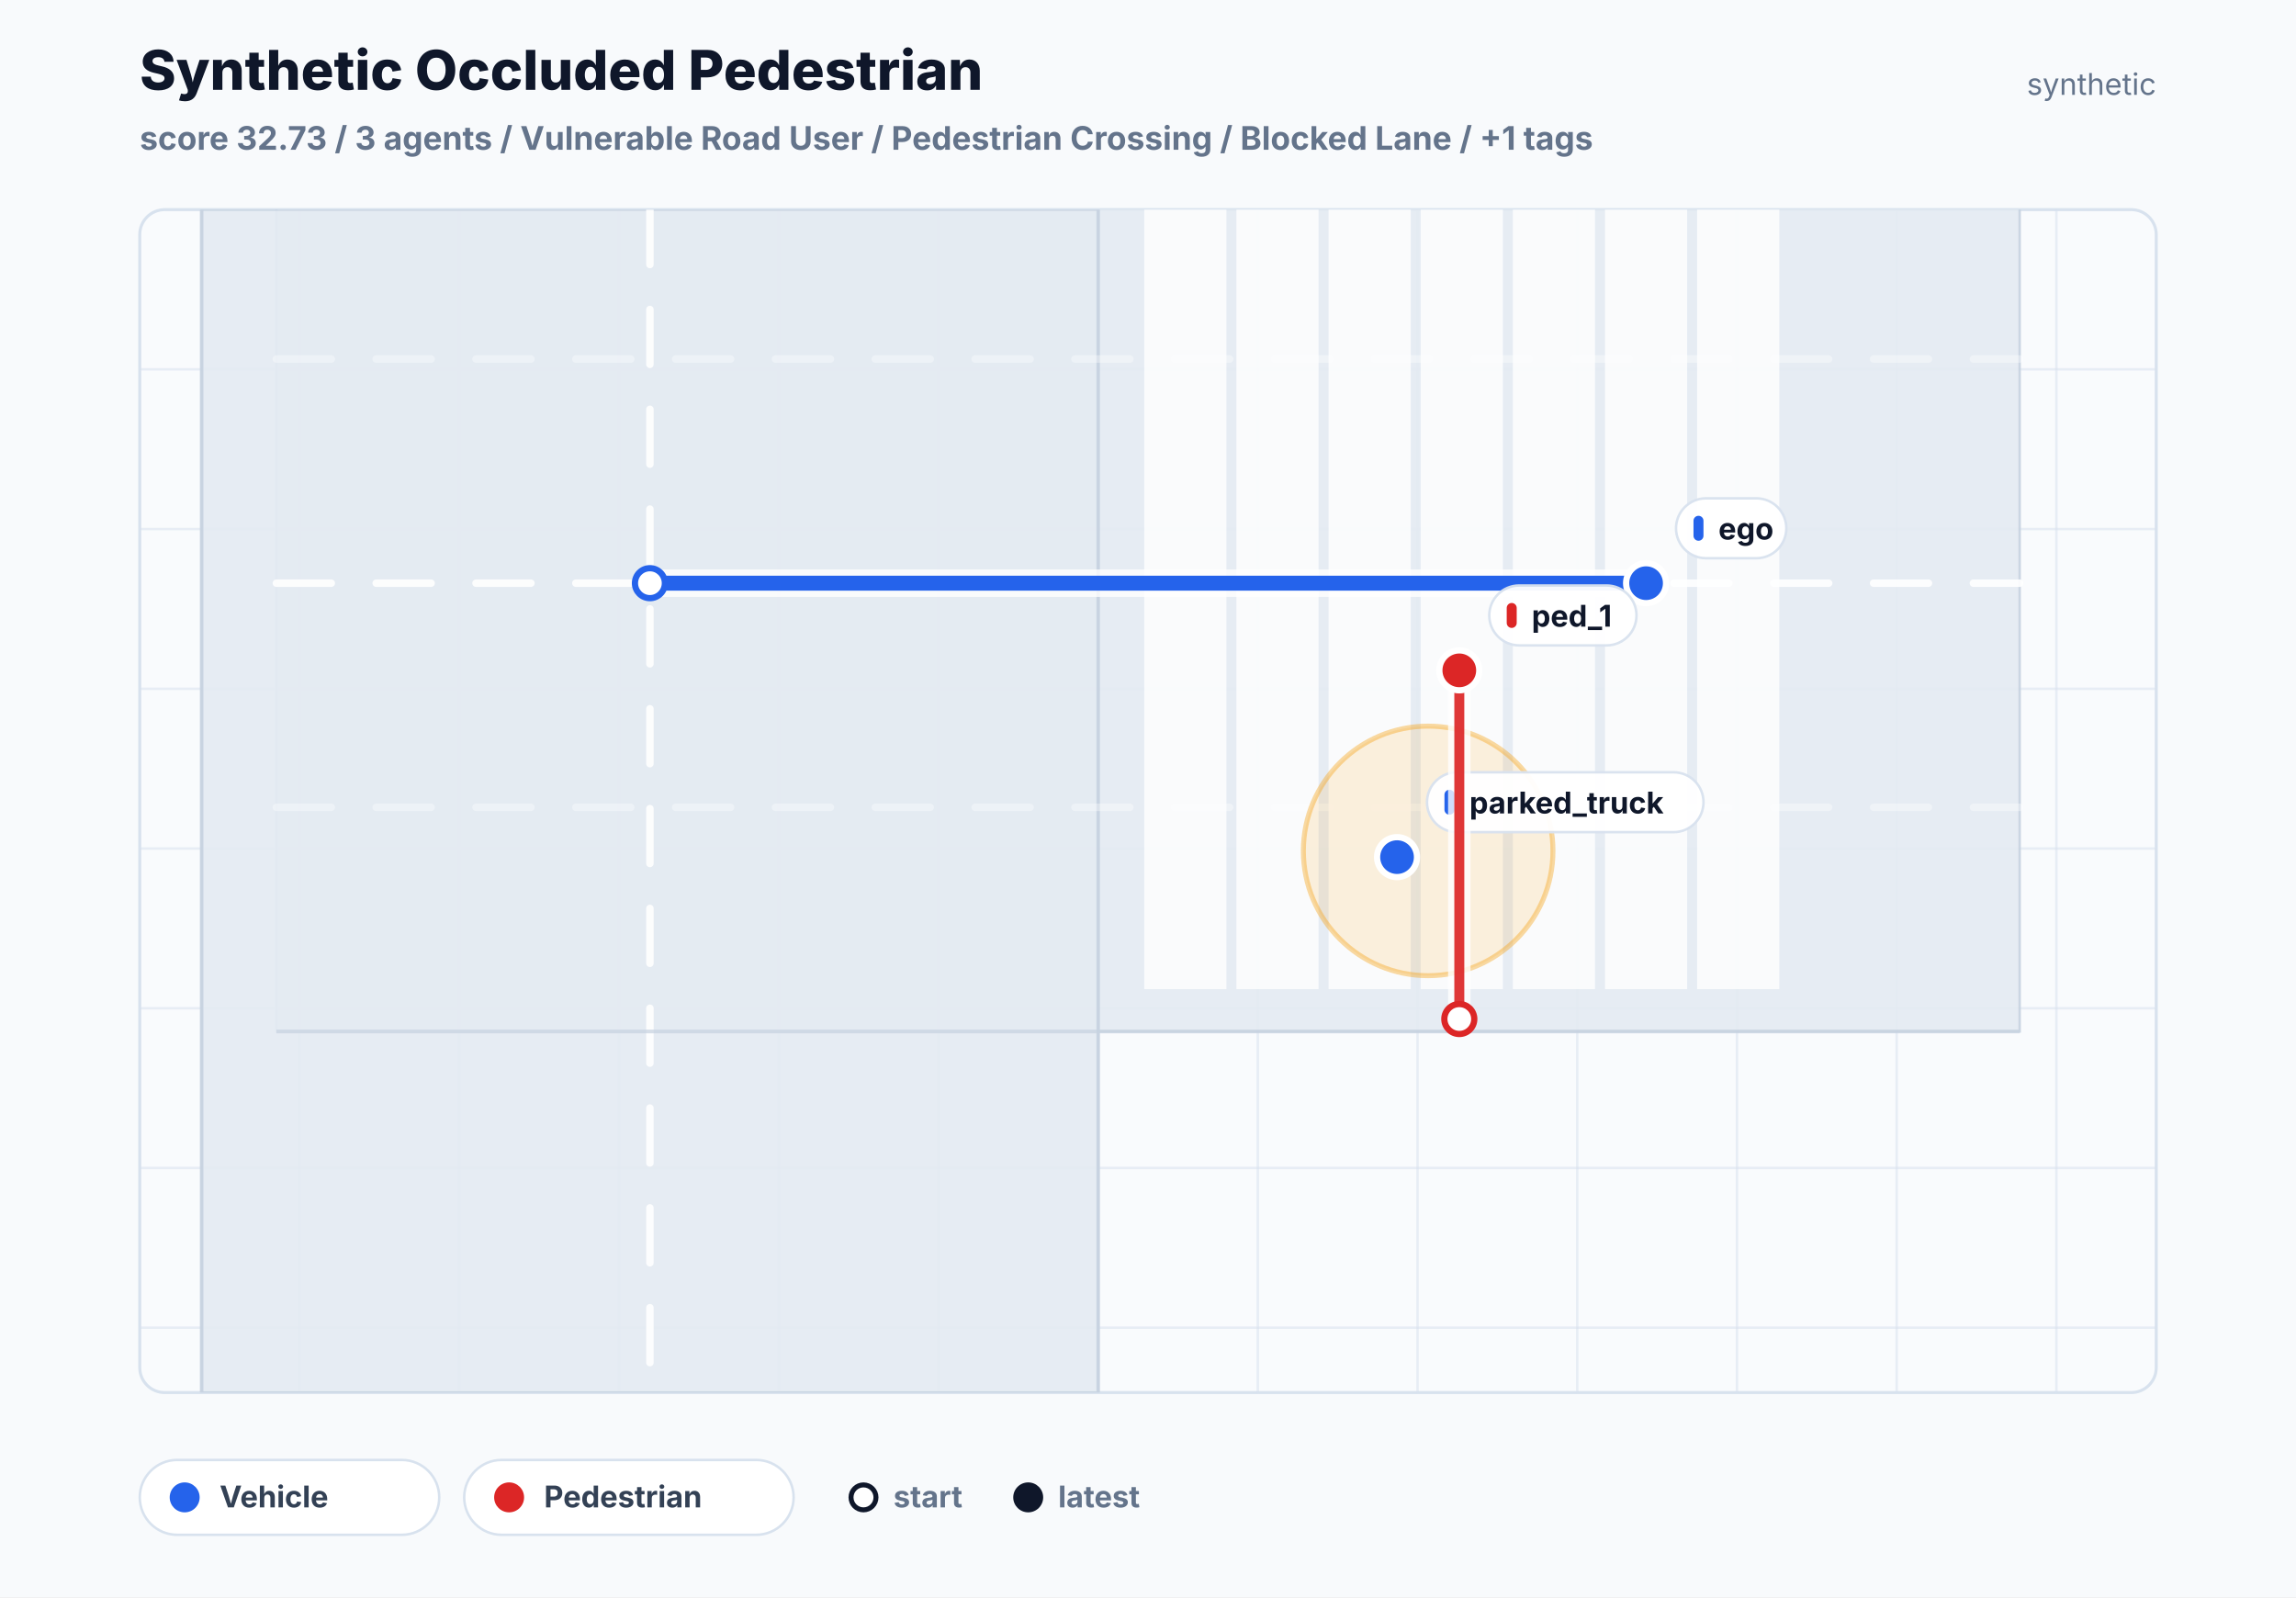
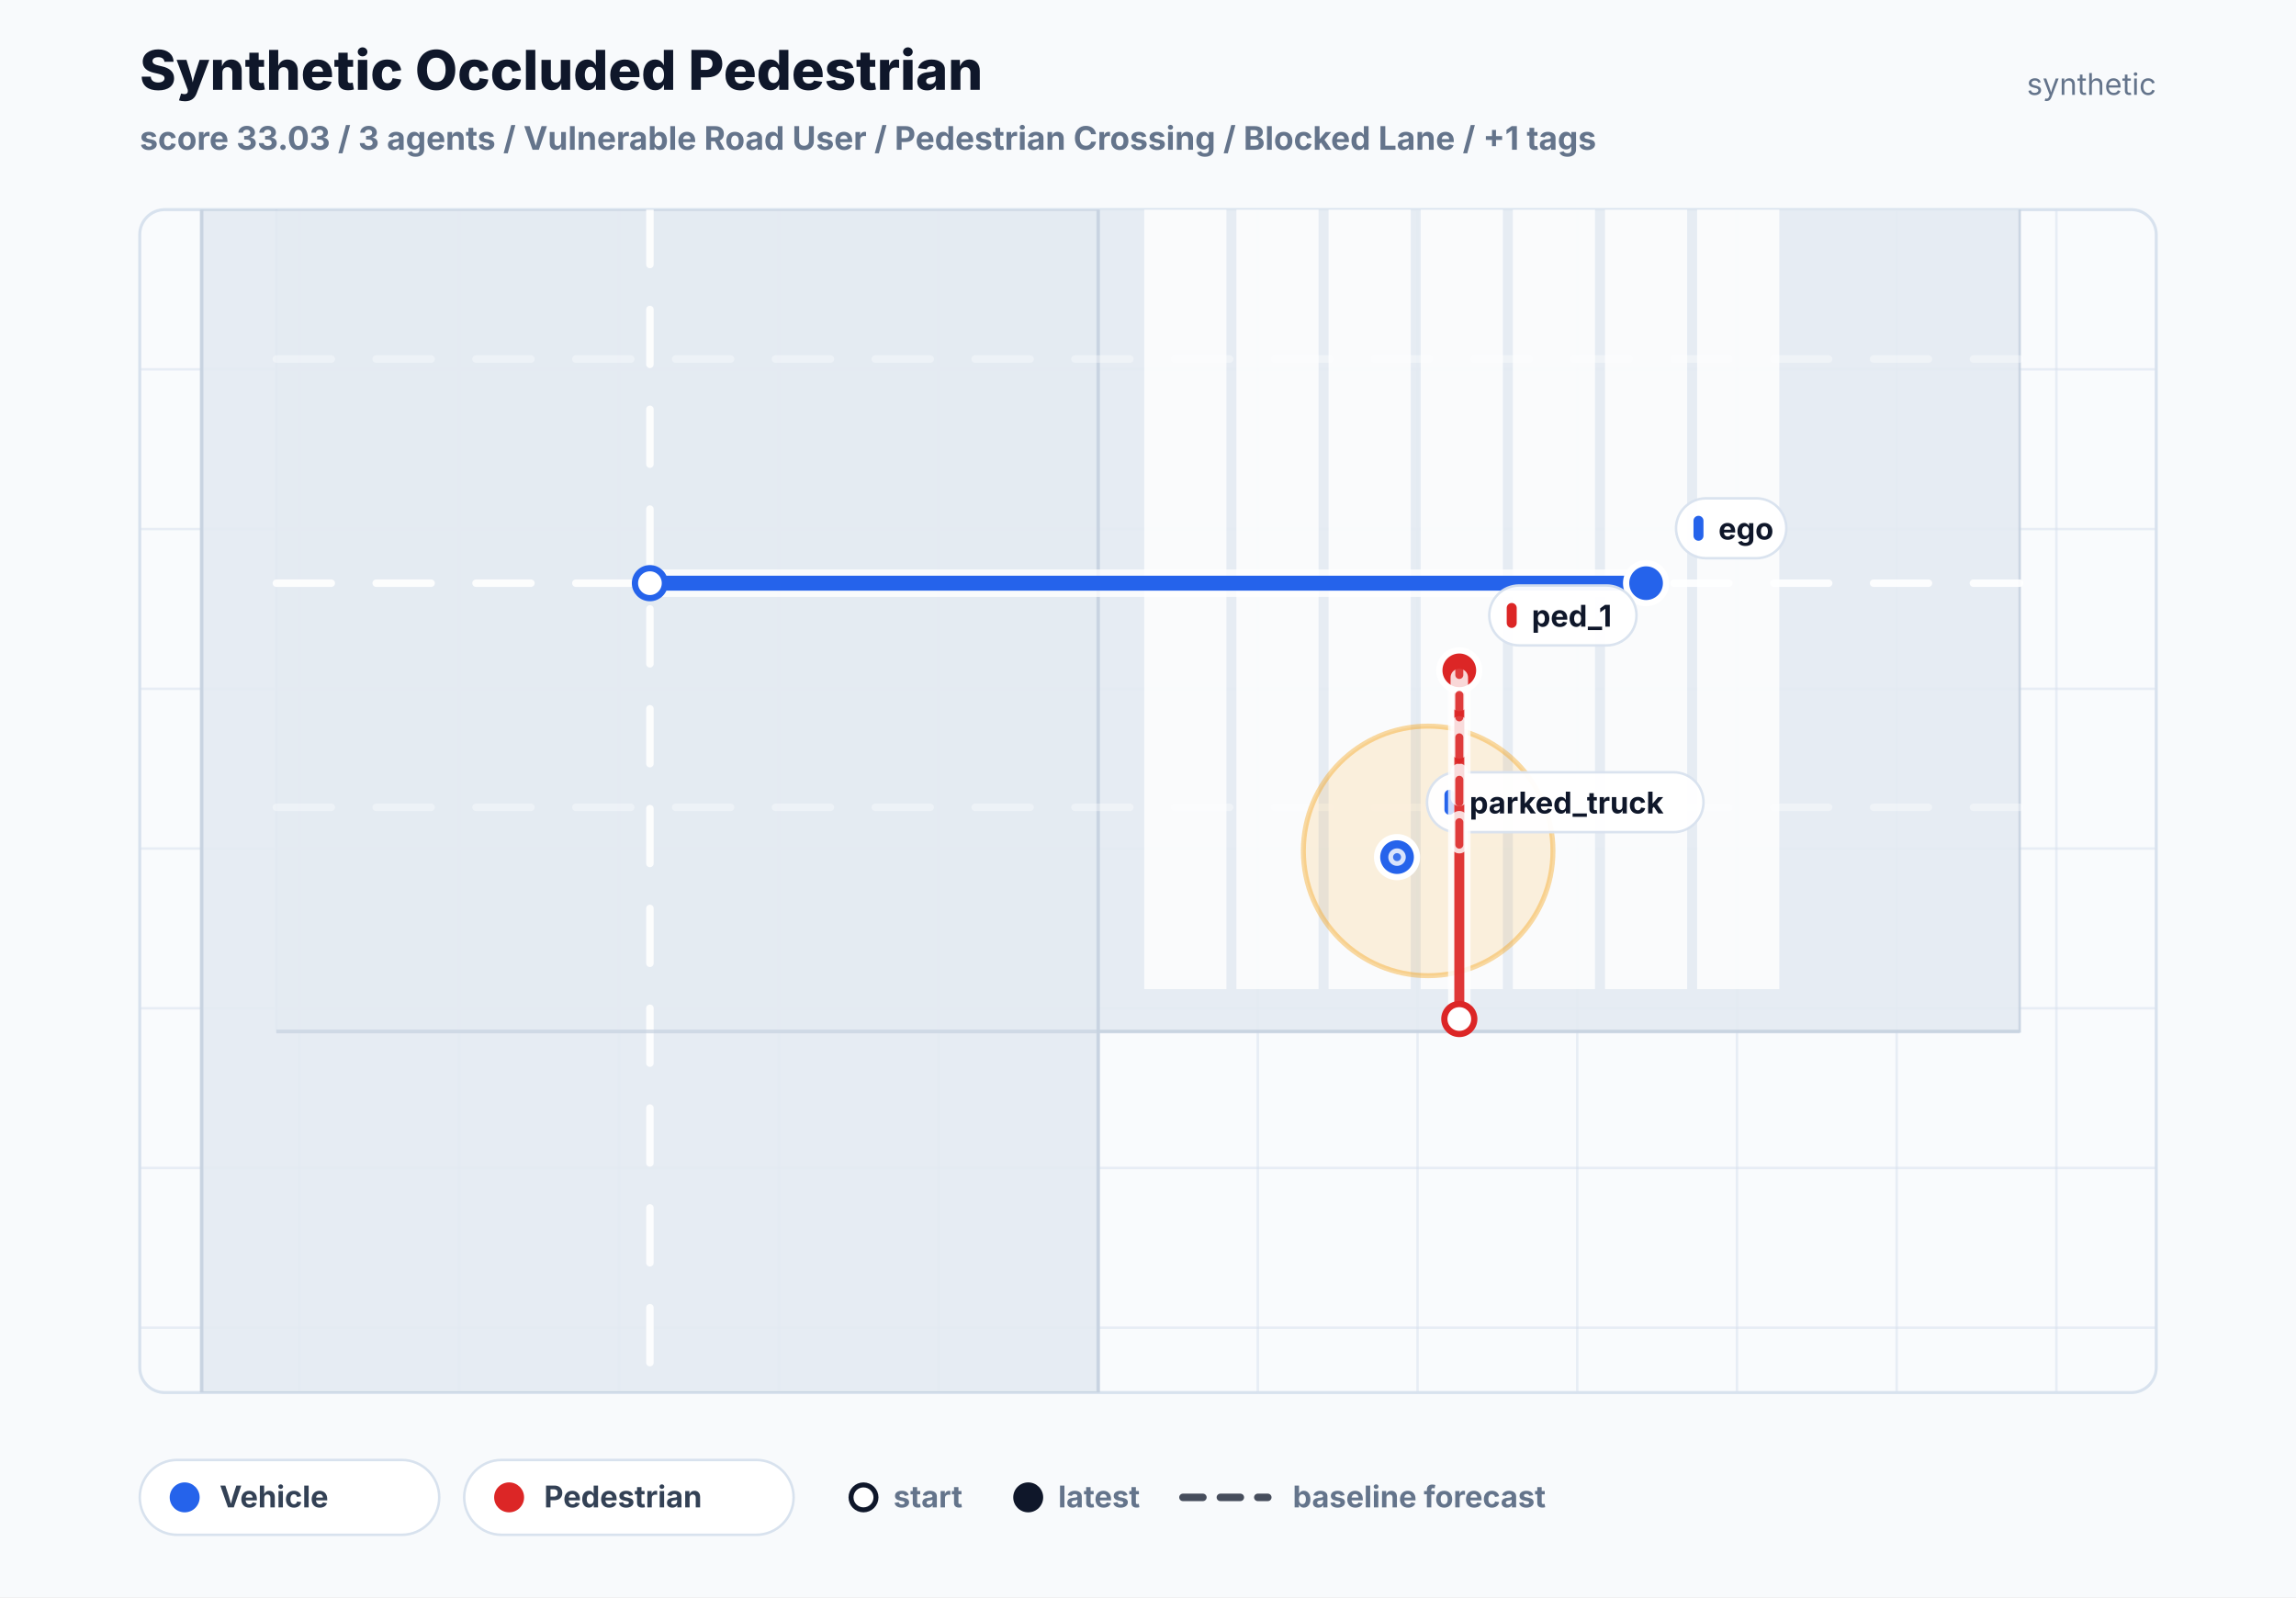
<svg xmlns="http://www.w3.org/2000/svg" width="920" height="640" viewBox="0 0 920 640" role="img">
  <defs>
    <clipPath id="scenario-plot-clip">
      <rect x="56" y="84" width="808" height="474" rx="10" />
    </clipPath>
  </defs>
  <rect x="0" y="0" width="920" height="640" fill="#f8fafc" />
  <text x="56" y="36" fill="#0f172a" font-size="22" font-family="Inter, Arial, sans-serif" font-weight="800">Synthetic Occluded Pedestrian</text>
-   <text x="56" y="60" fill="#64748b" font-size="13" font-family="Inter, Arial, sans-serif" font-weight="650">score 32.73 / 3 agents / Vulnerable Road User / Pedestrian Crossing / Blocked Lane / +1 tags</text>
+   <text x="56" y="60" fill="#64748b" font-size="13" font-family="Inter, Arial, sans-serif" font-weight="650">score 33.03 / 3 agents / Vulnerable Road User / Pedestrian Crossing / Blocked Lane / +1 tags</text>
  <text x="864" y="38" fill="#64748b" font-size="12" font-family="Inter, Arial, sans-serif" text-anchor="end">synthetic</text>
  <rect x="56" y="84" width="808" height="474" rx="10" fill="#f9fbfd" stroke="#d8e2ee" stroke-width="1.2" />
  <g clip-path="url(#scenario-plot-clip)">
    <line x1="120" y1="84" x2="120" y2="558" stroke="#d7e1ee" stroke-width="1" opacity="0.52" />
    <line x1="184" y1="84" x2="184" y2="558" stroke="#d7e1ee" stroke-width="1" opacity="0.52" />
    <line x1="248" y1="84" x2="248" y2="558" stroke="#d7e1ee" stroke-width="1" opacity="0.52" />
    <line x1="312" y1="84" x2="312" y2="558" stroke="#d7e1ee" stroke-width="1" opacity="0.52" />
    <line x1="376" y1="84" x2="376" y2="558" stroke="#d7e1ee" stroke-width="1" opacity="0.52" />
    <line x1="440" y1="84" x2="440" y2="558" stroke="#d7e1ee" stroke-width="1" opacity="0.52" />
    <line x1="504" y1="84" x2="504" y2="558" stroke="#d7e1ee" stroke-width="1" opacity="0.52" />
    <line x1="568" y1="84" x2="568" y2="558" stroke="#d7e1ee" stroke-width="1" opacity="0.52" />
    <line x1="632" y1="84" x2="632" y2="558" stroke="#d7e1ee" stroke-width="1" opacity="0.52" />
    <line x1="696" y1="84" x2="696" y2="558" stroke="#d7e1ee" stroke-width="1" opacity="0.52" />
    <line x1="760" y1="84" x2="760" y2="558" stroke="#d7e1ee" stroke-width="1" opacity="0.52" />
    <line x1="824" y1="84" x2="824" y2="558" stroke="#d7e1ee" stroke-width="1" opacity="0.52" />
    <line x1="56" y1="148" x2="864" y2="148" stroke="#d7e1ee" stroke-width="1" opacity="0.52" />
    <line x1="56" y1="212" x2="864" y2="212" stroke="#d7e1ee" stroke-width="1" opacity="0.52" />
    <line x1="56" y1="276" x2="864" y2="276" stroke="#d7e1ee" stroke-width="1" opacity="0.52" />
    <line x1="56" y1="340" x2="864" y2="340" stroke="#d7e1ee" stroke-width="1" opacity="0.52" />
    <line x1="56" y1="404" x2="864" y2="404" stroke="#d7e1ee" stroke-width="1" opacity="0.52" />
    <line x1="56" y1="468" x2="864" y2="468" stroke="#d7e1ee" stroke-width="1" opacity="0.52" />
    <line x1="56" y1="532" x2="864" y2="532" stroke="#d7e1ee" stroke-width="1" opacity="0.52" />
    <rect x="110.74" y="54.06" width="698.53" height="359.24" fill="#e4eaf2" stroke="#c7d3e1" stroke-width="1" opacity="0.92" />
    <rect x="80.80" y="84.00" width="359.24" height="474.00" fill="#e4eaf2" stroke="#c7d3e1" stroke-width="1" opacity="0.92" />
    <line x1="110.74" y1="233.68" x2="809.26" y2="233.68" stroke="#ffffff" stroke-width="3" stroke-linecap="round" stroke-dasharray="22 18" opacity="0.88" />
    <line x1="260.42" y1="84.00" x2="260.42" y2="558.00" stroke="#ffffff" stroke-width="3" stroke-linecap="round" stroke-dasharray="22 18" opacity="0.88" />
    <line x1="110.74" y1="54.06" x2="809.26" y2="54.06" stroke="#c7d3e1" stroke-width="1.5" opacity="0.72" />
    <line x1="110.74" y1="413.31" x2="809.26" y2="413.31" stroke="#c7d3e1" stroke-width="1.5" opacity="0.72" />
    <line x1="80.80" y1="84.00" x2="80.80" y2="558.00" stroke="#c7d3e1" stroke-width="1.5" opacity="0.72" />
    <line x1="440.04" y1="84.00" x2="440.04" y2="558.00" stroke="#c7d3e1" stroke-width="1.5" opacity="0.72" />
    <line x1="110.74" y1="143.87" x2="809.26" y2="143.87" stroke="#ffffff" stroke-width="3" stroke-linecap="round" stroke-dasharray="22 18" opacity="0.35" />
    <line x1="110.74" y1="323.49" x2="809.26" y2="323.49" stroke="#ffffff" stroke-width="3" stroke-linecap="round" stroke-dasharray="22 18" opacity="0.35" />
    <rect x="459.00" y="71.53" width="31.93" height="324.32" fill="#ffffff" stroke="#ffffff" stroke-width="1" opacity="0.78" />
    <rect x="495.92" y="71.53" width="31.93" height="324.32" fill="#ffffff" stroke="#ffffff" stroke-width="1" opacity="0.78" />
    <rect x="532.85" y="71.53" width="31.93" height="324.32" fill="#ffffff" stroke="#ffffff" stroke-width="1" opacity="0.78" />
    <rect x="569.77" y="71.53" width="31.93" height="324.32" fill="#ffffff" stroke="#ffffff" stroke-width="1" opacity="0.78" />
    <rect x="606.69" y="71.53" width="31.93" height="324.32" fill="#ffffff" stroke="#ffffff" stroke-width="1" opacity="0.78" />
    <rect x="643.61" y="71.53" width="31.93" height="324.32" fill="#ffffff" stroke="#ffffff" stroke-width="1" opacity="0.78" />
    <rect x="680.53" y="71.53" width="31.93" height="324.32" fill="#ffffff" stroke="#ffffff" stroke-width="1" opacity="0.78" />
    <circle cx="572.26" cy="340.96" r="50.00" fill="#f59e0b" opacity="0.13" />
    <circle cx="572.26" cy="340.96" r="50.00" fill="none" stroke="#f59e0b" stroke-width="2" opacity="0.38" />
    <g class="track track-vehicle">
      <polyline points="260.42,233.68 460.00,233.68 659.58,233.68" fill="none" stroke="#ffffff" stroke-width="11" stroke-linecap="round" stroke-linejoin="round" opacity="0.78" />
      <polyline points="260.42,233.68 460.00,233.68 659.58,233.68" fill="none" stroke="#2563eb" stroke-width="6" stroke-linecap="round" stroke-linejoin="round" opacity="1.0" />
      <circle cx="260.42" cy="233.68" r="6" fill="#ffffff" stroke="#2563eb" stroke-width="2.5" />
      <circle cx="659.58" cy="233.68" r="8" fill="#2563eb" stroke="#ffffff" stroke-width="2.5" />
      <rect x="671.58" y="199.68" width="44.20" height="24.00" rx="12" fill="#ffffff" stroke="#d8e2ee" opacity="0.96" />
      <rect x="678.58" y="206.68" width="4" height="10" rx="2" fill="#2563eb" />
      <text x="688.58" y="216.18" fill="#0f172a" font-size="12" font-family="Inter, Arial, sans-serif" font-weight="750">ego</text>
    </g>
    <g class="track track-vehicle">
      <polyline points="559.79,343.45 559.79,343.45 559.79,343.45" fill="none" stroke="#ffffff" stroke-width="9" stroke-linecap="round" stroke-linejoin="round" opacity="0.78" />
      <polyline points="559.79,343.45 559.79,343.45 559.79,343.45" fill="none" stroke="#2563eb" stroke-width="4" stroke-linecap="round" stroke-linejoin="round" opacity="0.92" />
      <circle cx="559.79" cy="343.45" r="6" fill="#ffffff" stroke="#2563eb" stroke-width="2.5" />
      <circle cx="559.79" cy="343.45" r="8" fill="#2563eb" stroke="#ffffff" stroke-width="2.5" />
      <rect x="571.79" y="309.45" width="110.80" height="24.00" rx="12" fill="#ffffff" stroke="#d8e2ee" opacity="0.96" />
      <rect x="578.79" y="316.45" width="4" height="10" rx="2" fill="#2563eb" />
      <text x="588.79" y="325.95" fill="#0f172a" font-size="12" font-family="Inter, Arial, sans-serif" font-weight="750">parked_truck</text>
    </g>
    <g class="track track-pedestrian">
      <polyline points="584.74,408.32 584.74,338.46 584.74,268.61" fill="none" stroke="#ffffff" stroke-width="9" stroke-linecap="round" stroke-linejoin="round" opacity="0.78" />
      <polyline points="584.74,408.32 584.74,338.46 584.74,268.61" fill="none" stroke="#dc2626" stroke-width="4" stroke-linecap="round" stroke-linejoin="round" opacity="0.92" />
      <circle cx="584.74" cy="408.32" r="6" fill="#ffffff" stroke="#dc2626" stroke-width="2.5" />
      <circle cx="584.74" cy="268.61" r="8" fill="#dc2626" stroke="#ffffff" stroke-width="2.5" />
      <rect x="596.74" y="234.61" width="59.00" height="24.00" rx="12" fill="#ffffff" stroke="#d8e2ee" opacity="0.96" />
      <rect x="603.74" y="241.61" width="4" height="10" rx="2" fill="#dc2626" />
      <text x="613.74" y="251.11" fill="#0f172a" font-size="12" font-family="Inter, Arial, sans-serif" font-weight="750">ped_1</text>
    </g>
+     <g class="baseline-prediction prediction-vehicle">
+       <polyline points="559.79,343.45 559.79,343.45" fill="none" stroke="#ffffff" stroke-width="7" stroke-linecap="round" stroke-linejoin="round" stroke-dasharray="10 9" opacity="0.82" />
+       <polyline points="559.79,343.45 559.79,343.45" fill="none" stroke="#2563eb" stroke-width="3.2" stroke-linecap="round" stroke-linejoin="round" stroke-dasharray="9 8" opacity="0.88" />
+     </g>
+     <g class="baseline-prediction prediction-pedestrian">
+       <polyline points="584.74,338.46 584.74,268.61" fill="none" stroke="#ffffff" stroke-width="7" stroke-linecap="round" stroke-linejoin="round" stroke-dasharray="10 9" opacity="0.82" />
+       <polyline points="584.74,338.46 584.74,268.61" fill="none" stroke="#dc2626" stroke-width="3.2" stroke-linecap="round" stroke-linejoin="round" stroke-dasharray="9 8" opacity="0.88" />
+     </g>
  </g>
  <rect x="56" y="585" width="120" height="30" rx="15" fill="#ffffff" stroke="#d8e2ee" />
  <circle cx="74" cy="600" r="6" fill="#2563eb" />
  <text x="88" y="604" fill="#334155" font-size="12" font-family="Inter, Arial, sans-serif" font-weight="700">Vehicle</text>
  <rect x="186" y="585" width="132" height="30" rx="15" fill="#ffffff" stroke="#d8e2ee" />
  <circle cx="204" cy="600" r="6" fill="#dc2626" />
  <text x="218" y="604" fill="#334155" font-size="12" font-family="Inter, Arial, sans-serif" font-weight="700">Pedestrian</text>
  <circle cx="346" cy="600" r="5" fill="#ffffff" stroke="#0f172a" stroke-width="2" />
  <circle cx="412" cy="600" r="6" fill="#0f172a" />
  <text x="358" y="604" fill="#64748b" font-size="12" font-family="Inter, Arial, sans-serif" font-weight="700">start</text>
  <text x="424" y="604" fill="#64748b" font-size="12" font-family="Inter, Arial, sans-serif" font-weight="700">latest</text>
+   <line x1="474" y1="600" x2="508" y2="600" stroke="#0f172a" stroke-width="3" stroke-linecap="round" stroke-dasharray="8 7" opacity="0.76" />
+   <text x="518" y="604" fill="#64748b" font-size="12" font-family="Inter, Arial, sans-serif" font-weight="700">baseline forecast</text>
</svg>
